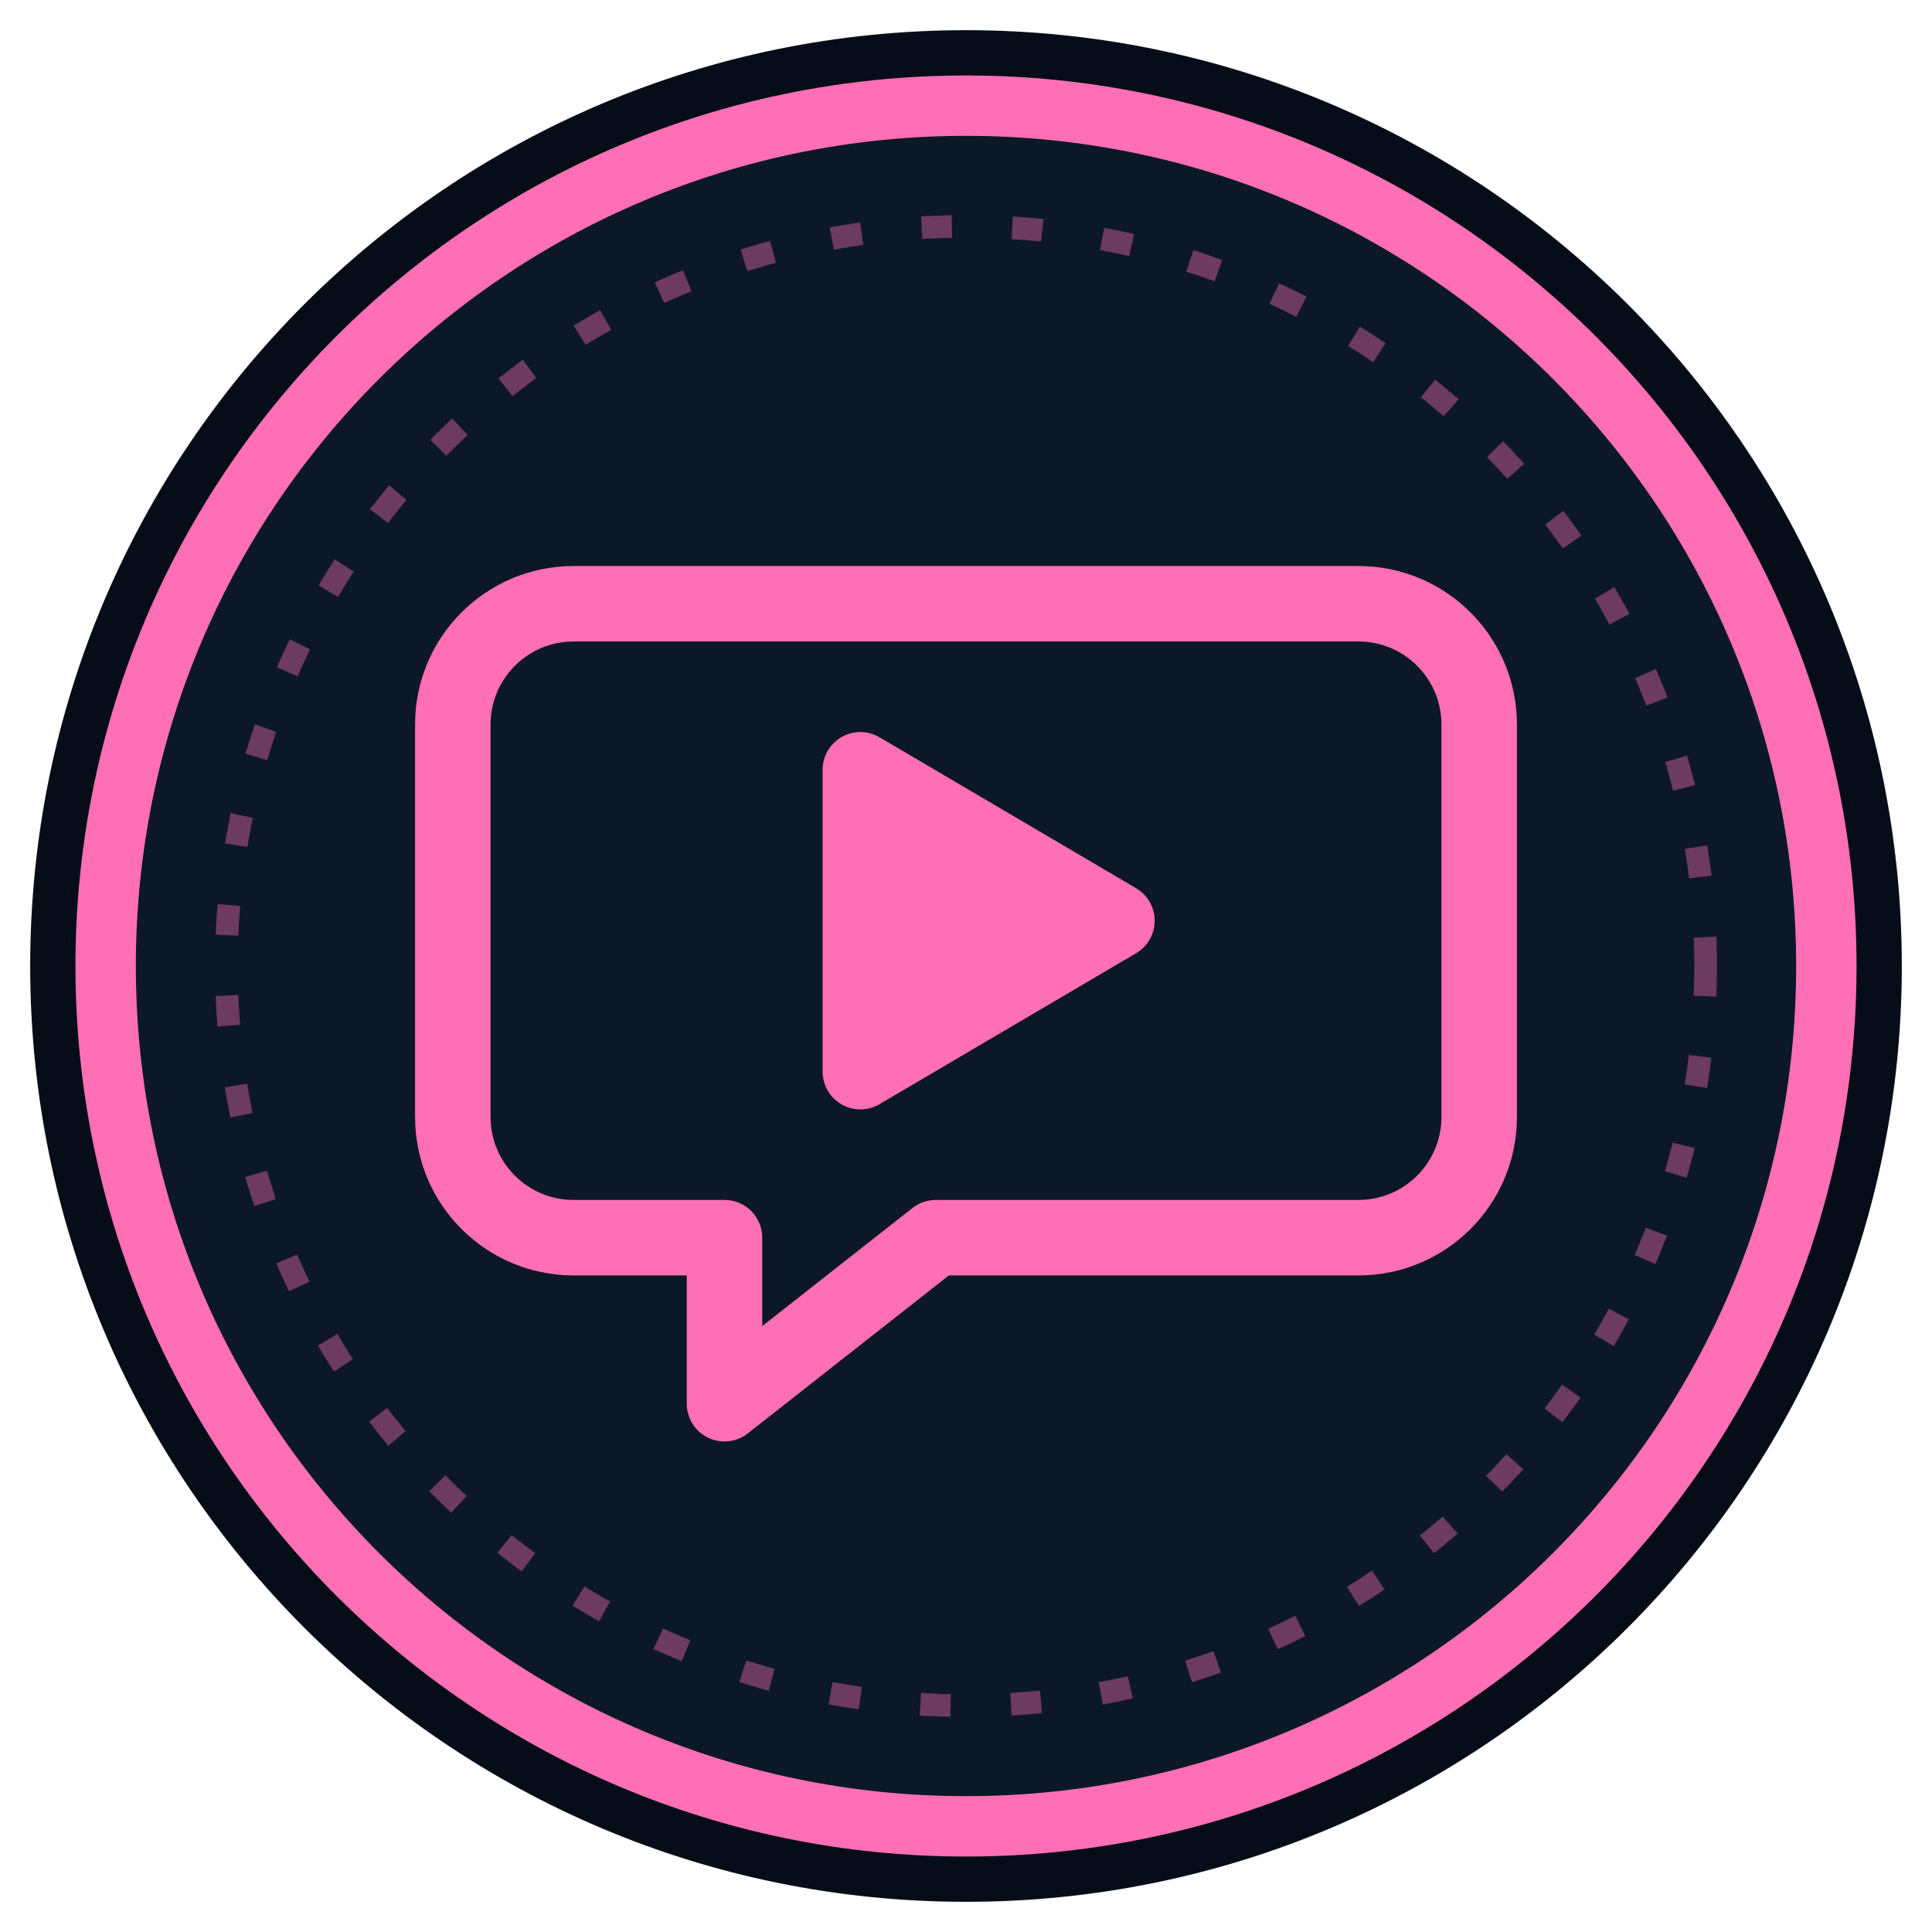
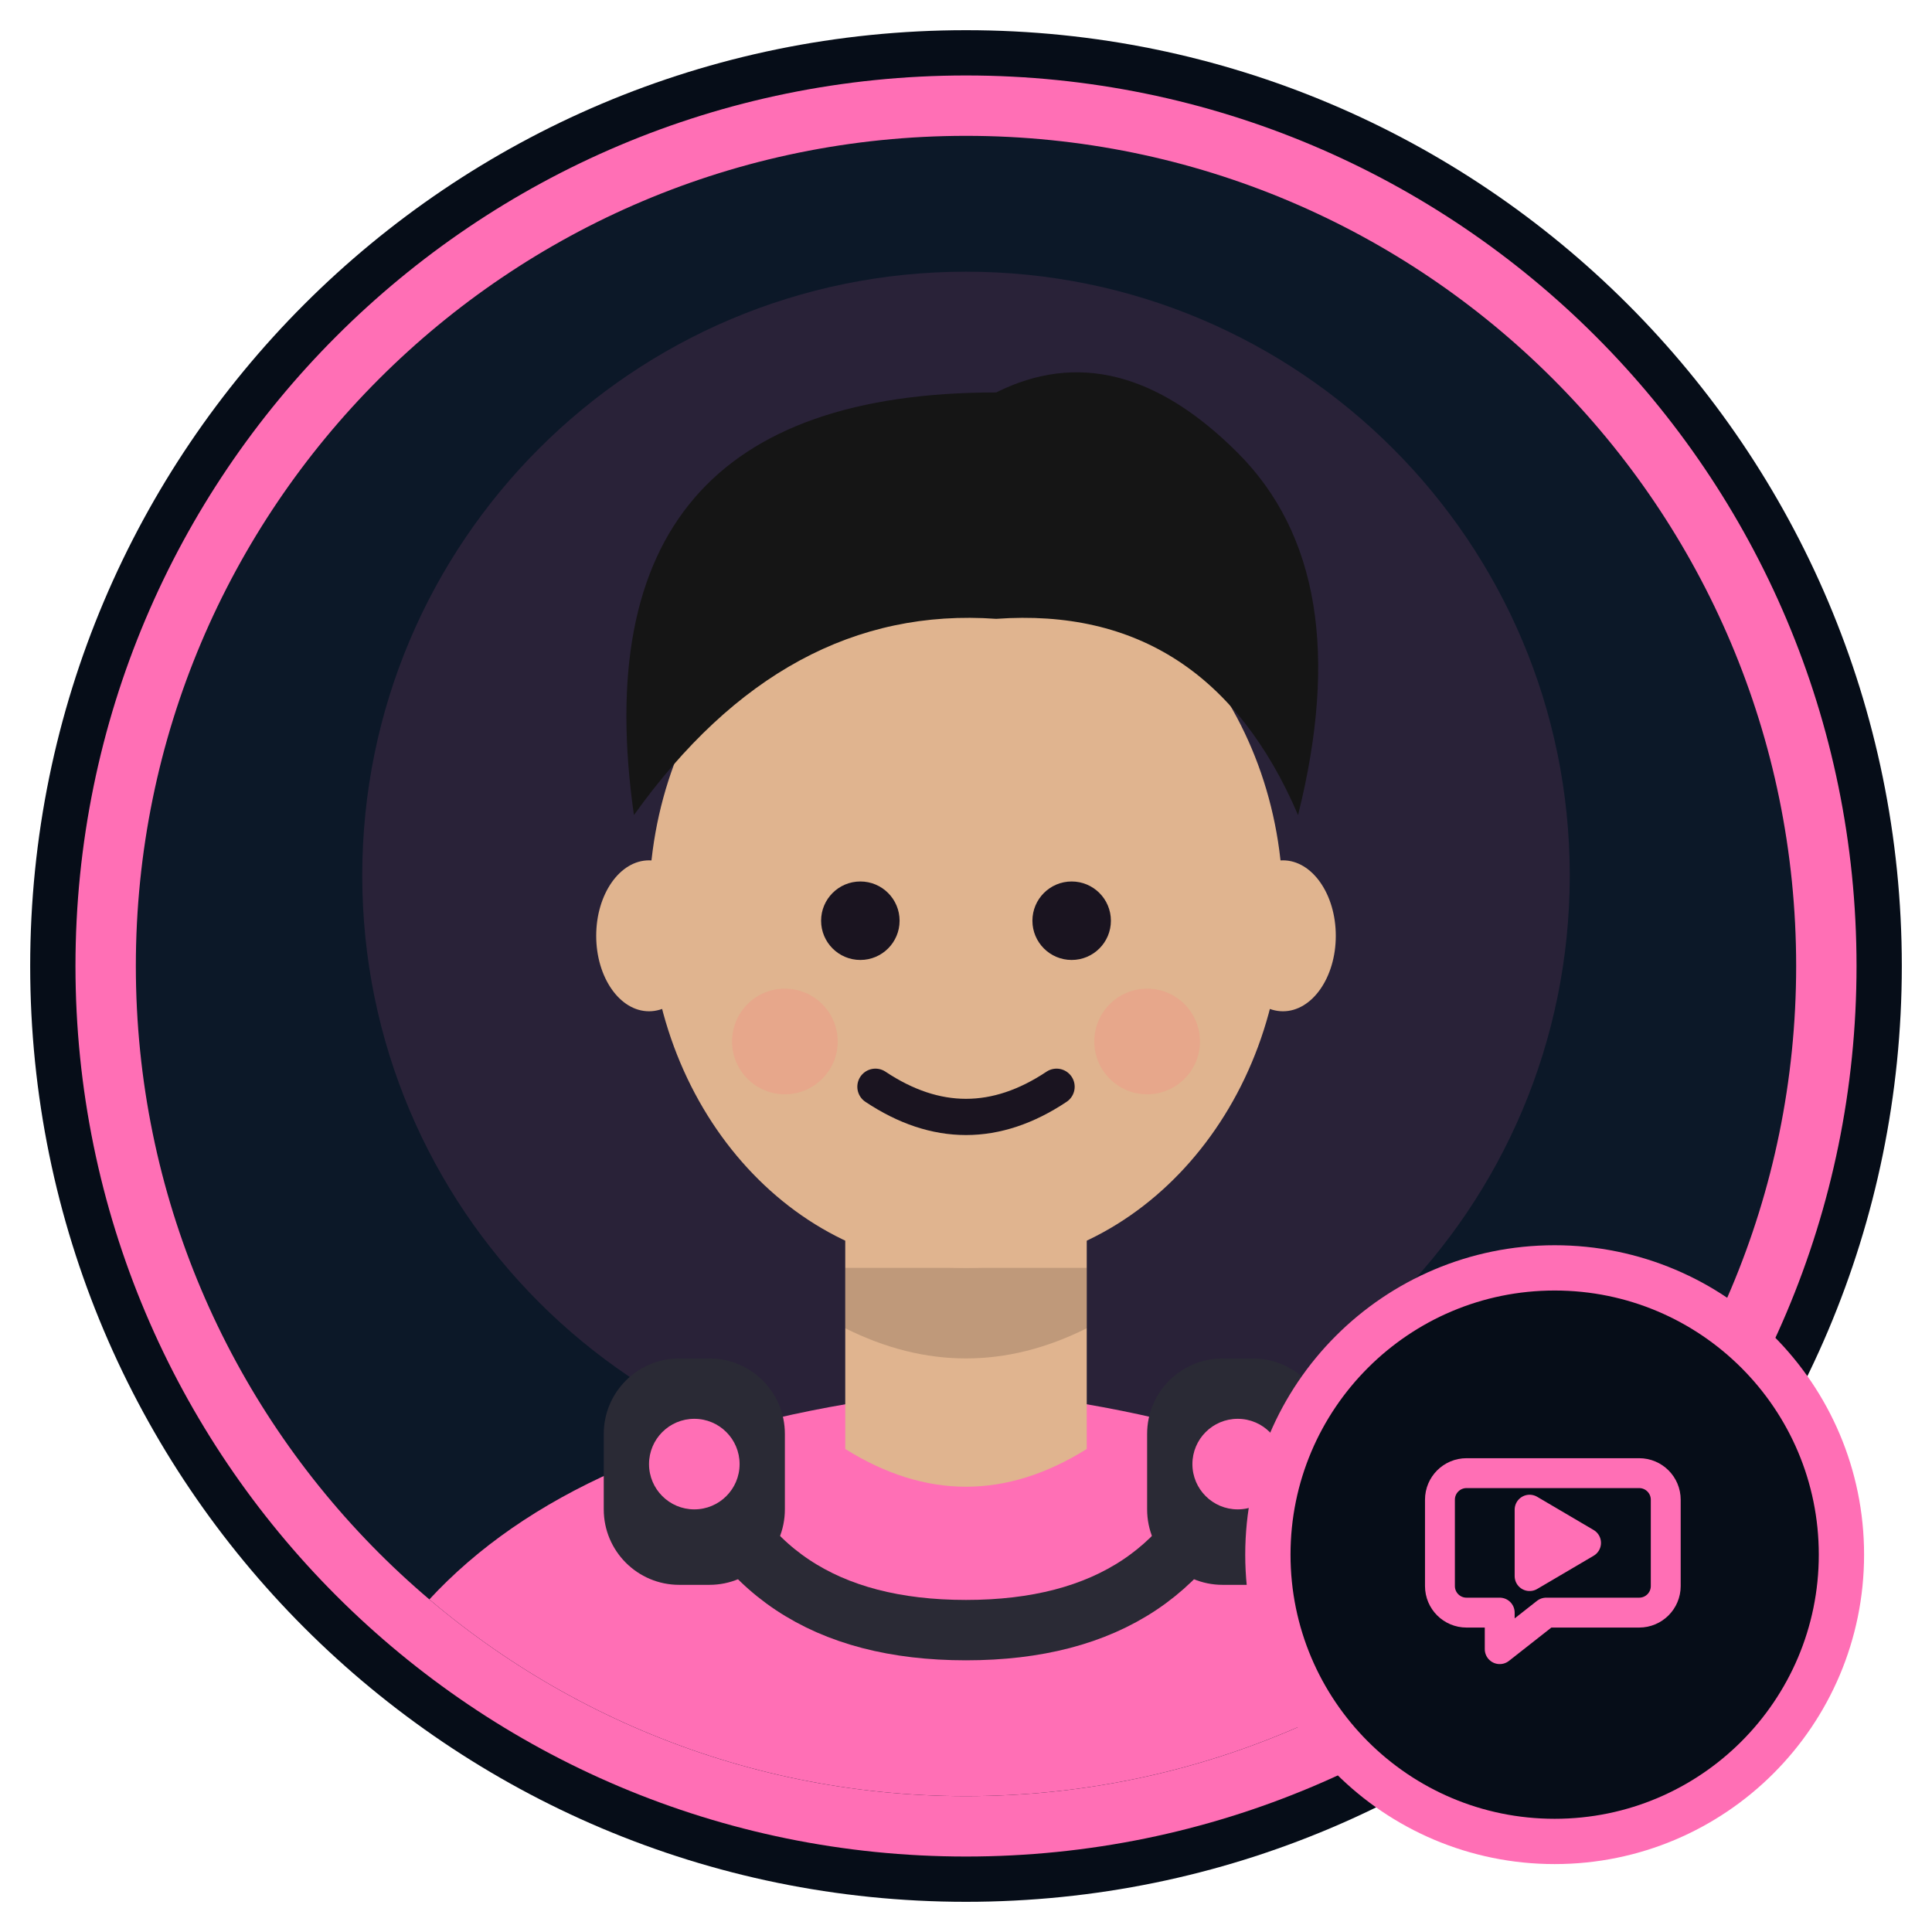
<svg xmlns="http://www.w3.org/2000/svg" viewBox="0 0 128 128" width="512" height="512">
+   <defs>
+     <clipPath id="c-social">
+       <circle cx="64" cy="64" r="55" />
+     </clipPath>
+   </defs>
  <circle cx="64" cy="64" r="62" fill="#060d18" />
-   <circle cx="64" cy="64" r="57" fill="#0c1828" stroke="#ff6fb5" stroke-width="4" />
-   <circle cx="64" cy="64" r="49" fill="none" stroke="#ff6fb5" stroke-opacity=".4" stroke-width="1.5" stroke-dasharray="2 4" />
-   <g fill="none" stroke="#ff6fb5" stroke-width="5" stroke-linecap="round" stroke-linejoin="round">
-     <path d="M38 40H90A8 8 0 0 1 98 48V74A8 8 0 0 1 90 82H62L48 93V82H38A8 8 0 0 1 30 74V48A8 8 0 0 1 38 40Z" />
-     <path d="M57 51V71L74 61Z" fill="#ff6fb5" />
+   <circle cx="64" cy="64" r="57" fill="#0c1828" />
+   <g clip-path="url(#c-social)">
+     <circle cx="64" cy="58" r="40" fill="#ff6fb5" opacity=".12" />
+     <g fill="#151515" />
+     <path d="M20 130Q20 96 64 92Q108 96 108 130Z" fill="#ff6fb5" />
+     <path d="M56 80H72V96Q64 101 56 96Z" fill="#e0b48f" />
+     <path d="M56 88Q64 92 72 88V84H56Z" fill="#000" opacity=".15" />
+     <path d="M46 96Q50 108 64 108Q78 108 82 96" stroke="#2a2a35" stroke-width="4" fill="none" />
+     <rect x="40" y="90" width="12" height="15" rx="5" fill="#2a2a35" />
+     <rect x="76" y="90" width="12" height="15" rx="5" fill="#2a2a35" />
+     <circle cx="46" cy="97" r="3" fill="#ff6fb5" />
+     <circle cx="82" cy="97" r="3" fill="#ff6fb5" />
+     <ellipse cx="64" cy="60" rx="21" ry="24" fill="#e0b48f" />
+     <ellipse cx="43" cy="62" rx="3.5" ry="5" fill="#e0b48f" />
+     <ellipse cx="85" cy="62" rx="3.5" ry="5" fill="#e0b48f" />
+     <circle cx="57" cy="61" r="2.6" fill="#1a1420" />
+     <circle cx="71" cy="61" r="2.6" fill="#1a1420" />
+     <path d="M58 72Q64 76 70 72" stroke="#1a1420" stroke-width="2.4" fill="none" stroke-linecap="round" />
+     <circle cx="52" cy="69" r="3.5" fill="#ff7a7a" opacity=".22" />
+     <circle cx="76" cy="69" r="3.5" fill="#ff7a7a" opacity=".22" />
+     <g fill="#151515">
+       <path d="M42 54Q38 26 66 26Q74 22 82 30Q90 38 86 54Q80 40 66 41Q52 40 42 54Z" />
+     </g>
+   </g>
+   <circle cx="64" cy="64" r="57" fill="none" stroke="#ff6fb5" stroke-width="4" />
+   <g transform="translate(83 83)">
+     <circle cx="20" cy="20" r="19" fill="#060d18" stroke="#ff6fb5" stroke-width="3" />
+     <g transform="translate(5.8 5.8) scale(.22)" fill="none" stroke="#ff6fb5" stroke-width="9" stroke-linecap="round" stroke-linejoin="round">
+       <path d="M38 40H90A8 8 0 0 1 98 48V74A8 8 0 0 1 90 82H62L48 93V82H38A8 8 0 0 1 30 74V48A8 8 0 0 1 38 40Z" />
+       <path d="M57 51V71L74 61Z" fill="#ff6fb5" />
+     </g>
  </g>
</svg>
